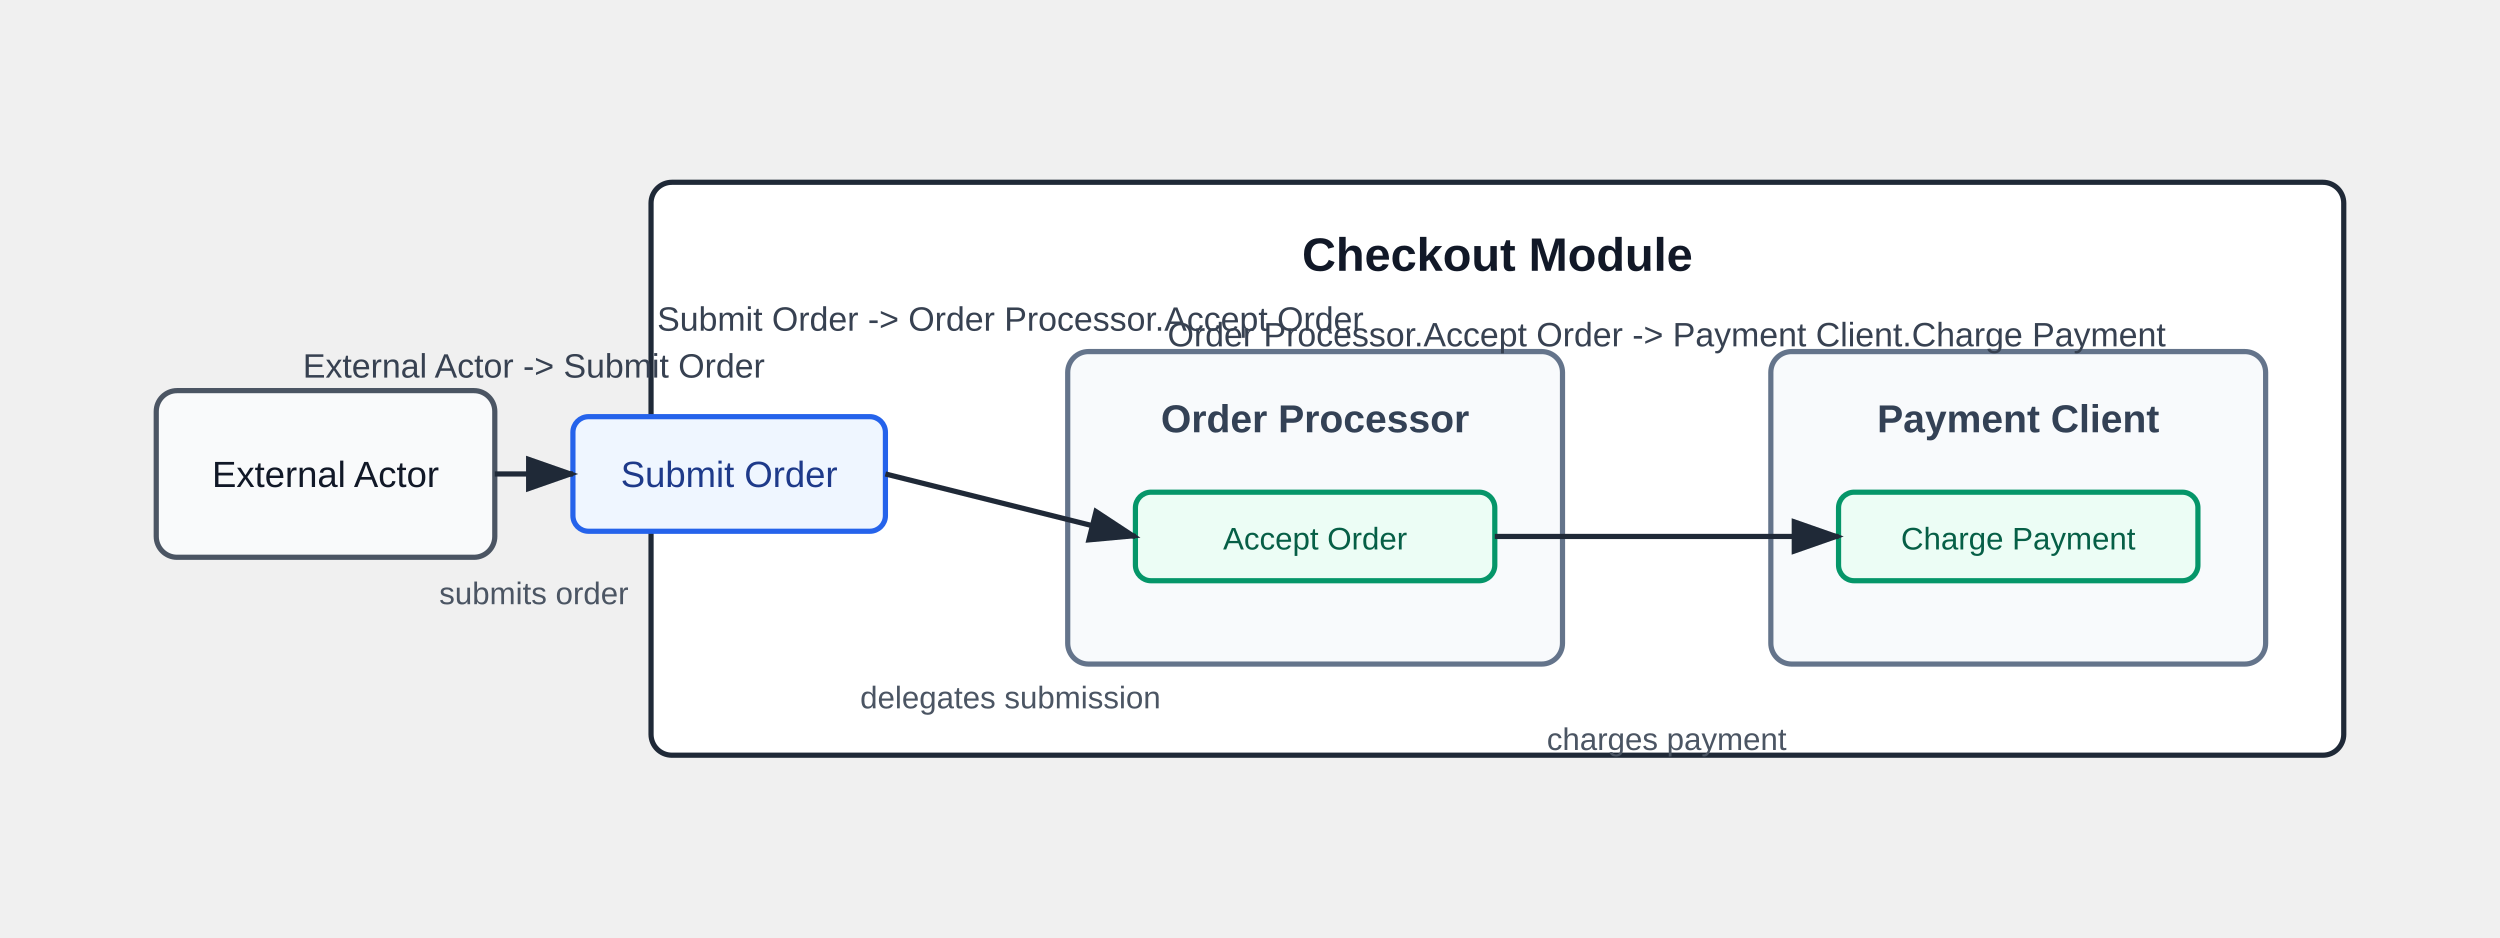
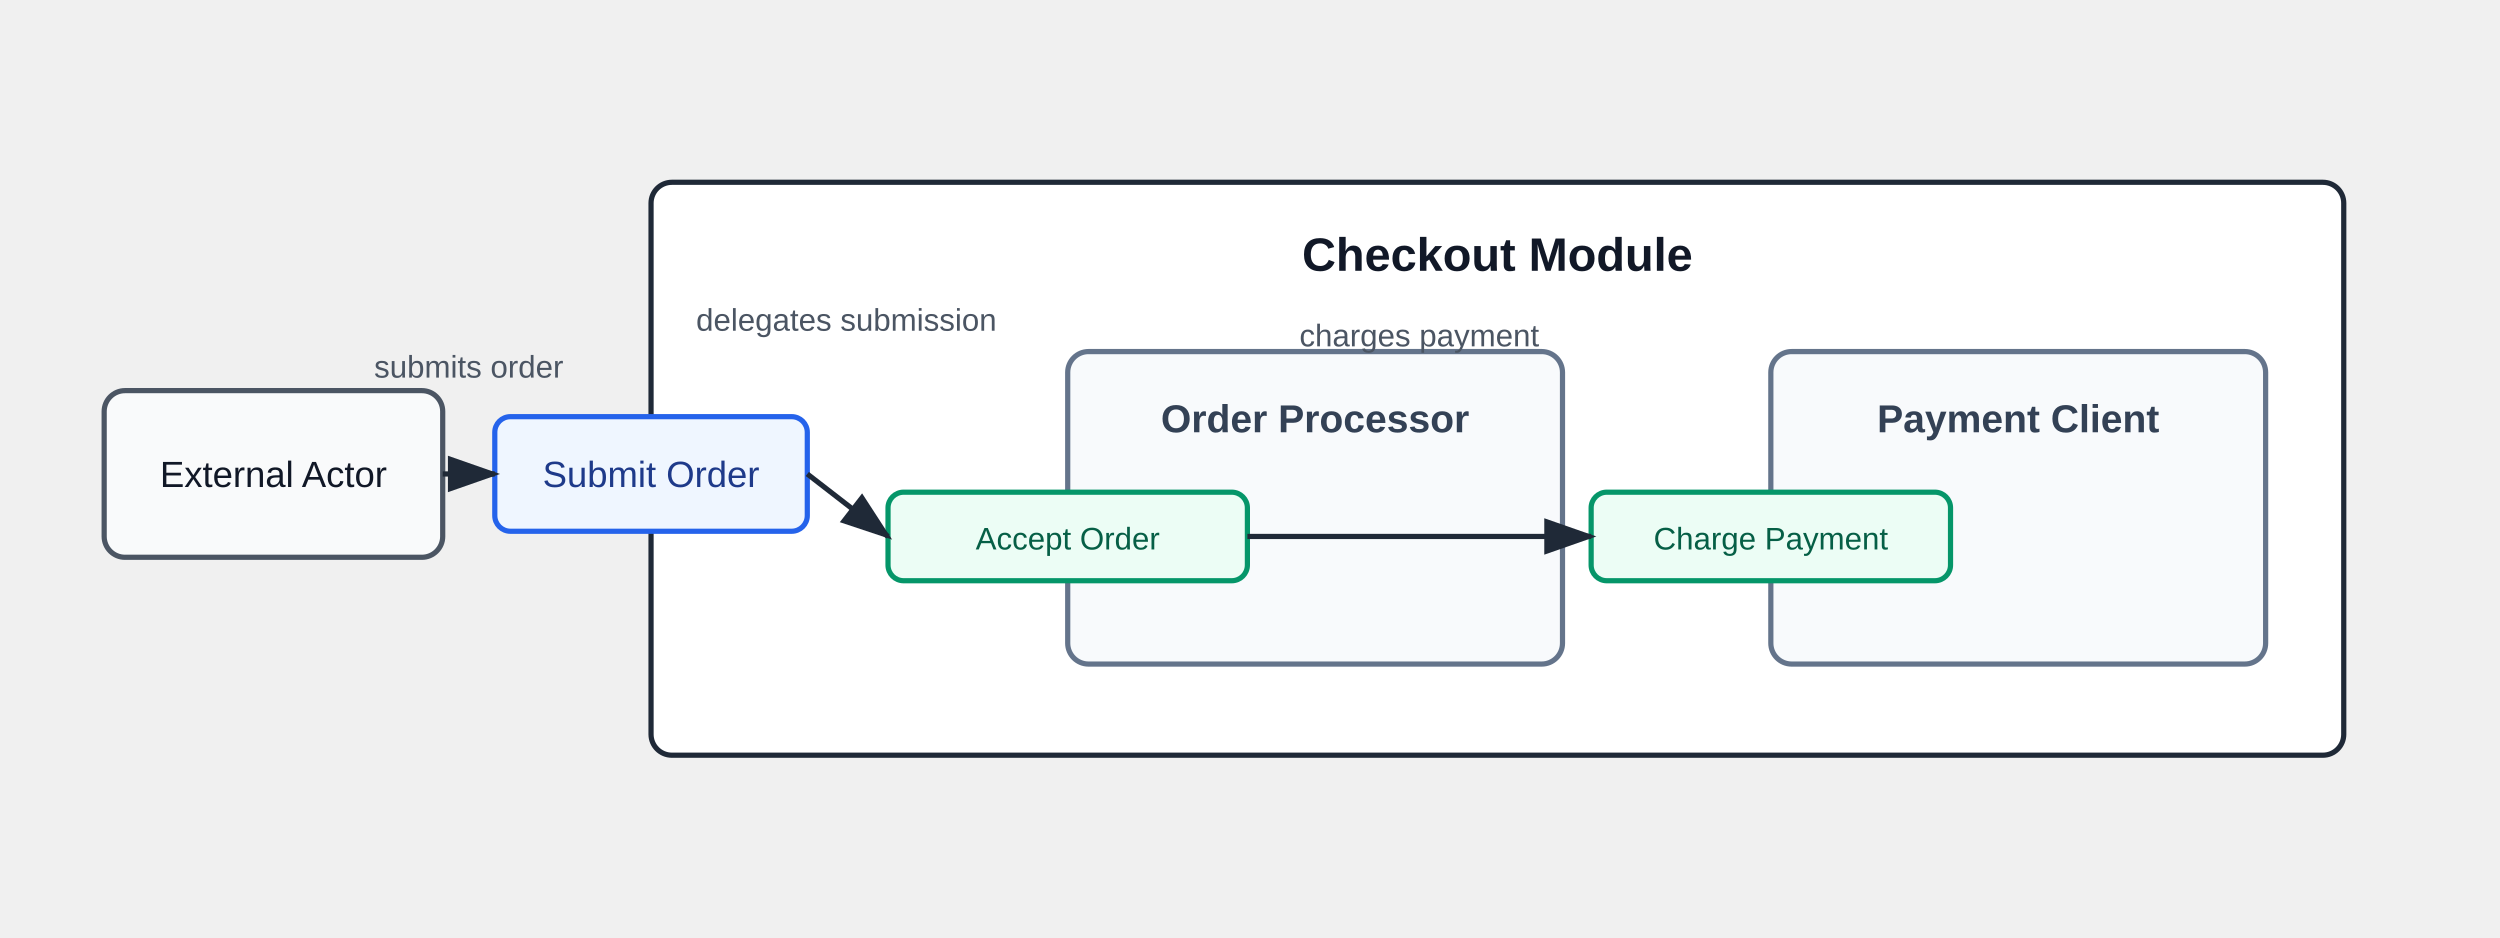
<svg xmlns="http://www.w3.org/2000/svg" width="960" height="360" viewBox="0 0 960 360" role="img" aria-labelledby="title desc">
  <defs>
    <marker id="arrowhead" markerWidth="10" markerHeight="7" refX="9" refY="3.5" orient="auto">
      <polygon points="0 0, 10 3.5, 0 7" fill="#1f2937" />
    </marker>
  </defs>
  <rect x="250" y="70" width="650" height="220" rx="8" fill="#ffffff" stroke="#1f2937" stroke-width="2" />
  <text x="575" y="104" text-anchor="middle" font-family="Arial, sans-serif" font-size="18" font-weight="700" fill="#111827">Checkout Module</text>
-   <rect x="220" y="160" width="120" height="44" rx="6" fill="#eff6ff" stroke="#2563eb" stroke-width="2" />
-   <text x="280" y="187" text-anchor="middle" font-family="Arial, sans-serif" font-size="14" fill="#1e3a8a">Submit Order</text>
+   <rect x="190" y="160" width="120" height="44" rx="6" fill="#eff6ff" stroke="#2563eb" stroke-width="2" />
+   <text x="250" y="187" text-anchor="middle" font-family="Arial, sans-serif" font-size="14" fill="#1e3a8a">Submit Order</text>
  <rect x="410" y="135" width="190" height="120" rx="8" fill="#f8fafc" stroke="#64748b" stroke-width="2" />
  <text x="505" y="166" text-anchor="middle" font-family="Arial, sans-serif" font-size="15" font-weight="700" fill="#334155">Order Processor</text>
-   <rect x="436" y="189" width="138" height="34" rx="6" fill="#ecfdf5" stroke="#059669" stroke-width="2" />
-   <text x="505" y="211" text-anchor="middle" font-family="Arial, sans-serif" font-size="12" fill="#065f46">Accept Order</text>
+   <rect x="341" y="189" width="138" height="34" rx="6" fill="#ecfdf5" stroke="#059669" stroke-width="2" />
+   <text x="410" y="211" text-anchor="middle" font-family="Arial, sans-serif" font-size="12" fill="#065f46">Accept Order</text>
  <rect x="680" y="135" width="190" height="120" rx="8" fill="#f8fafc" stroke="#64748b" stroke-width="2" />
  <text x="775" y="166" text-anchor="middle" font-family="Arial, sans-serif" font-size="15" font-weight="700" fill="#334155">Payment Client</text>
-   <rect x="706" y="189" width="138" height="34" rx="6" fill="#ecfdf5" stroke="#059669" stroke-width="2" />
-   <text x="775" y="211" text-anchor="middle" font-family="Arial, sans-serif" font-size="12" fill="#065f46">Charge Payment</text>
-   <rect x="60" y="150" width="130" height="64" rx="8" fill="#f9fafb" stroke="#4b5563" stroke-width="2" />
-   <text x="125" y="187" text-anchor="middle" font-family="Arial, sans-serif" font-size="14" fill="#111827">External Actor</text>
-   <line x1="190" y1="182" x2="220" y2="182" stroke="#1f2937" stroke-width="2" marker-end="url(#arrowhead)" />
-   <text x="205" y="145" text-anchor="middle" font-family="Arial, sans-serif" font-size="13" fill="#374151">External Actor -&gt; Submit Order</text>
-   <text x="205" y="232" text-anchor="middle" font-family="Arial, sans-serif" font-size="12" fill="#4b5563">submits order</text>
-   <line x1="340" y1="182" x2="436" y2="206" stroke="#1f2937" stroke-width="2" marker-end="url(#arrowhead)" />
-   <text x="388" y="127" text-anchor="middle" font-family="Arial, sans-serif" font-size="13" fill="#374151">Submit Order -&gt; Order Processor.Accept Order</text>
-   <text x="388" y="272" text-anchor="middle" font-family="Arial, sans-serif" font-size="12" fill="#4b5563">delegates submission</text>
-   <line x1="574" y1="206" x2="706" y2="206" stroke="#1f2937" stroke-width="2" marker-end="url(#arrowhead)" />
-   <text x="640" y="133" text-anchor="middle" font-family="Arial, sans-serif" font-size="13" fill="#374151">Order Processor.Accept Order -&gt; Payment Client.Charge Payment</text>
-   <text x="640" y="288" text-anchor="middle" font-family="Arial, sans-serif" font-size="12" fill="#4b5563">charges payment</text>
+   <rect x="611" y="189" width="138" height="34" rx="6" fill="#ecfdf5" stroke="#059669" stroke-width="2" />
+   <text x="680" y="211" text-anchor="middle" font-family="Arial, sans-serif" font-size="12" fill="#065f46">Charge Payment</text>
+   <rect x="40" y="150" width="130" height="64" rx="8" fill="#f9fafb" stroke="#4b5563" stroke-width="2" />
+   <text x="105" y="187" text-anchor="middle" font-family="Arial, sans-serif" font-size="14" fill="#111827">External Actor</text>
+   <line x1="170" y1="182" x2="190" y2="182" stroke="#1f2937" stroke-width="2" marker-end="url(#arrowhead)" />
+   <text x="180" y="145" text-anchor="middle" font-family="Arial, sans-serif" font-size="12" fill="#4b5563">submits order</text>
+   <line x1="310" y1="182" x2="341" y2="206" stroke="#1f2937" stroke-width="2" marker-end="url(#arrowhead)" />
+   <text x="325" y="127" text-anchor="middle" font-family="Arial, sans-serif" font-size="12" fill="#4b5563">delegates submission</text>
+   <line x1="479" y1="206" x2="611" y2="206" stroke="#1f2937" stroke-width="2" marker-end="url(#arrowhead)" />
+   <text x="545" y="133" text-anchor="middle" font-family="Arial, sans-serif" font-size="12" fill="#4b5563">charges payment</text>
</svg>
